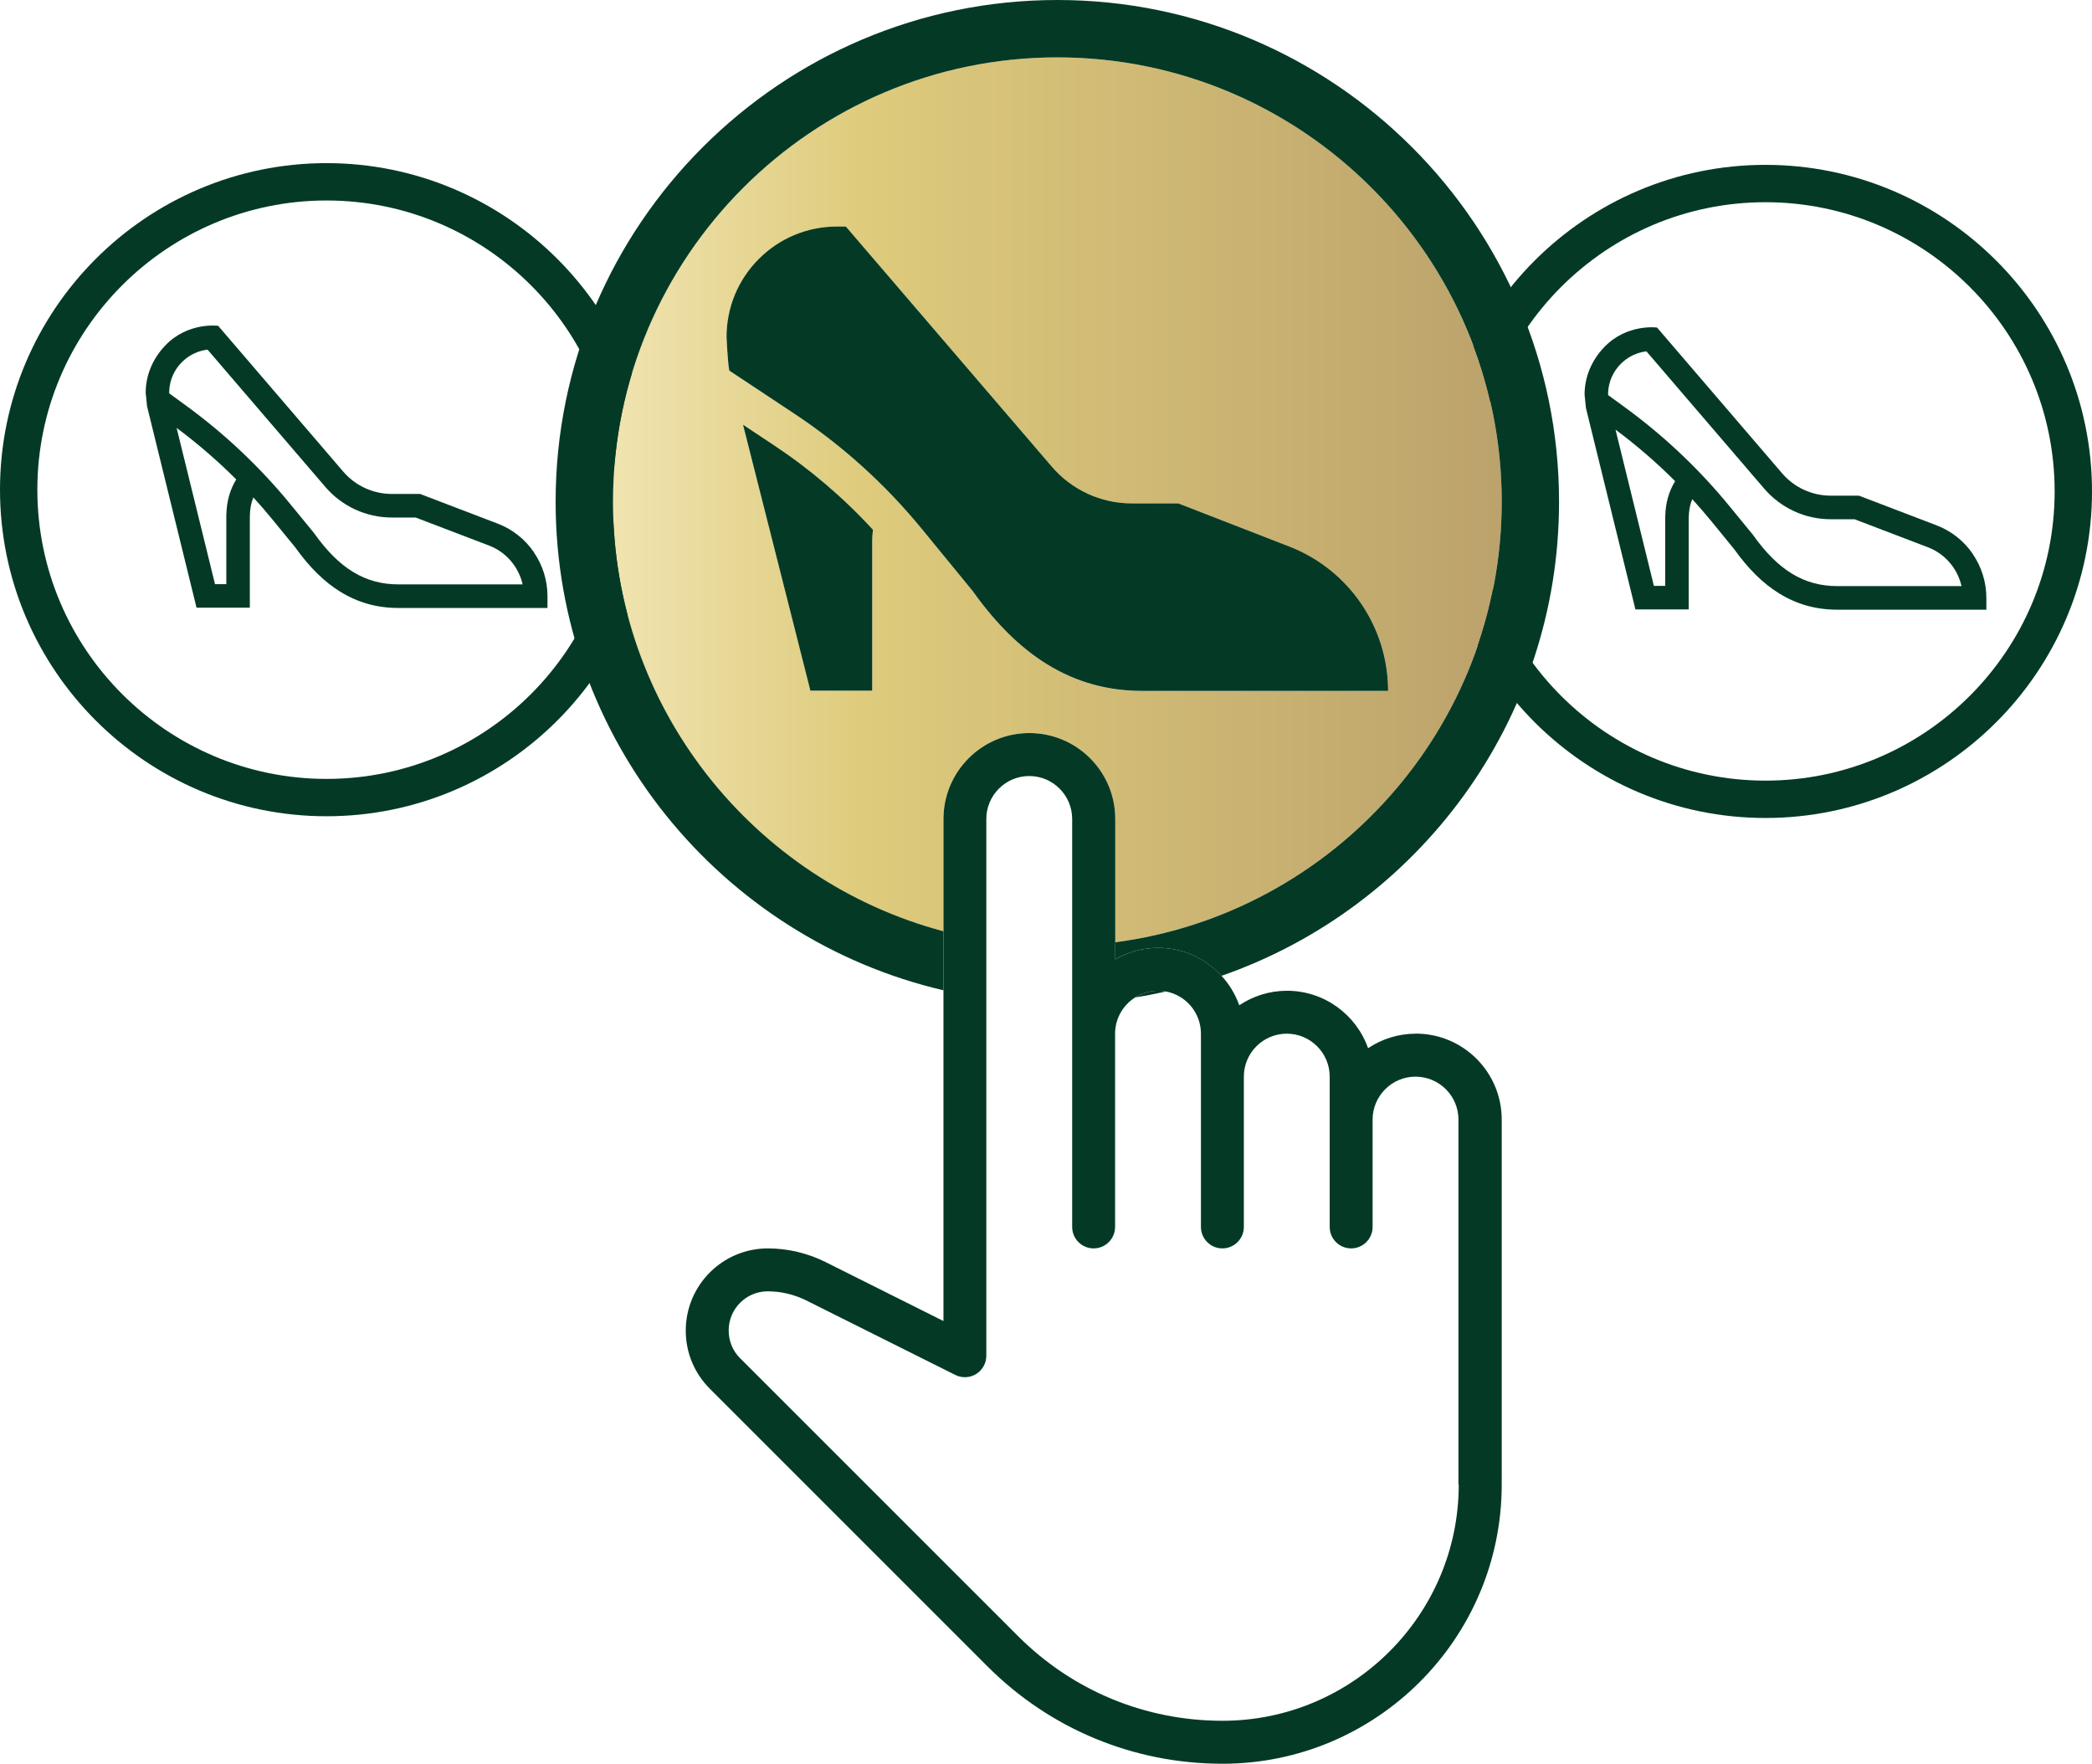
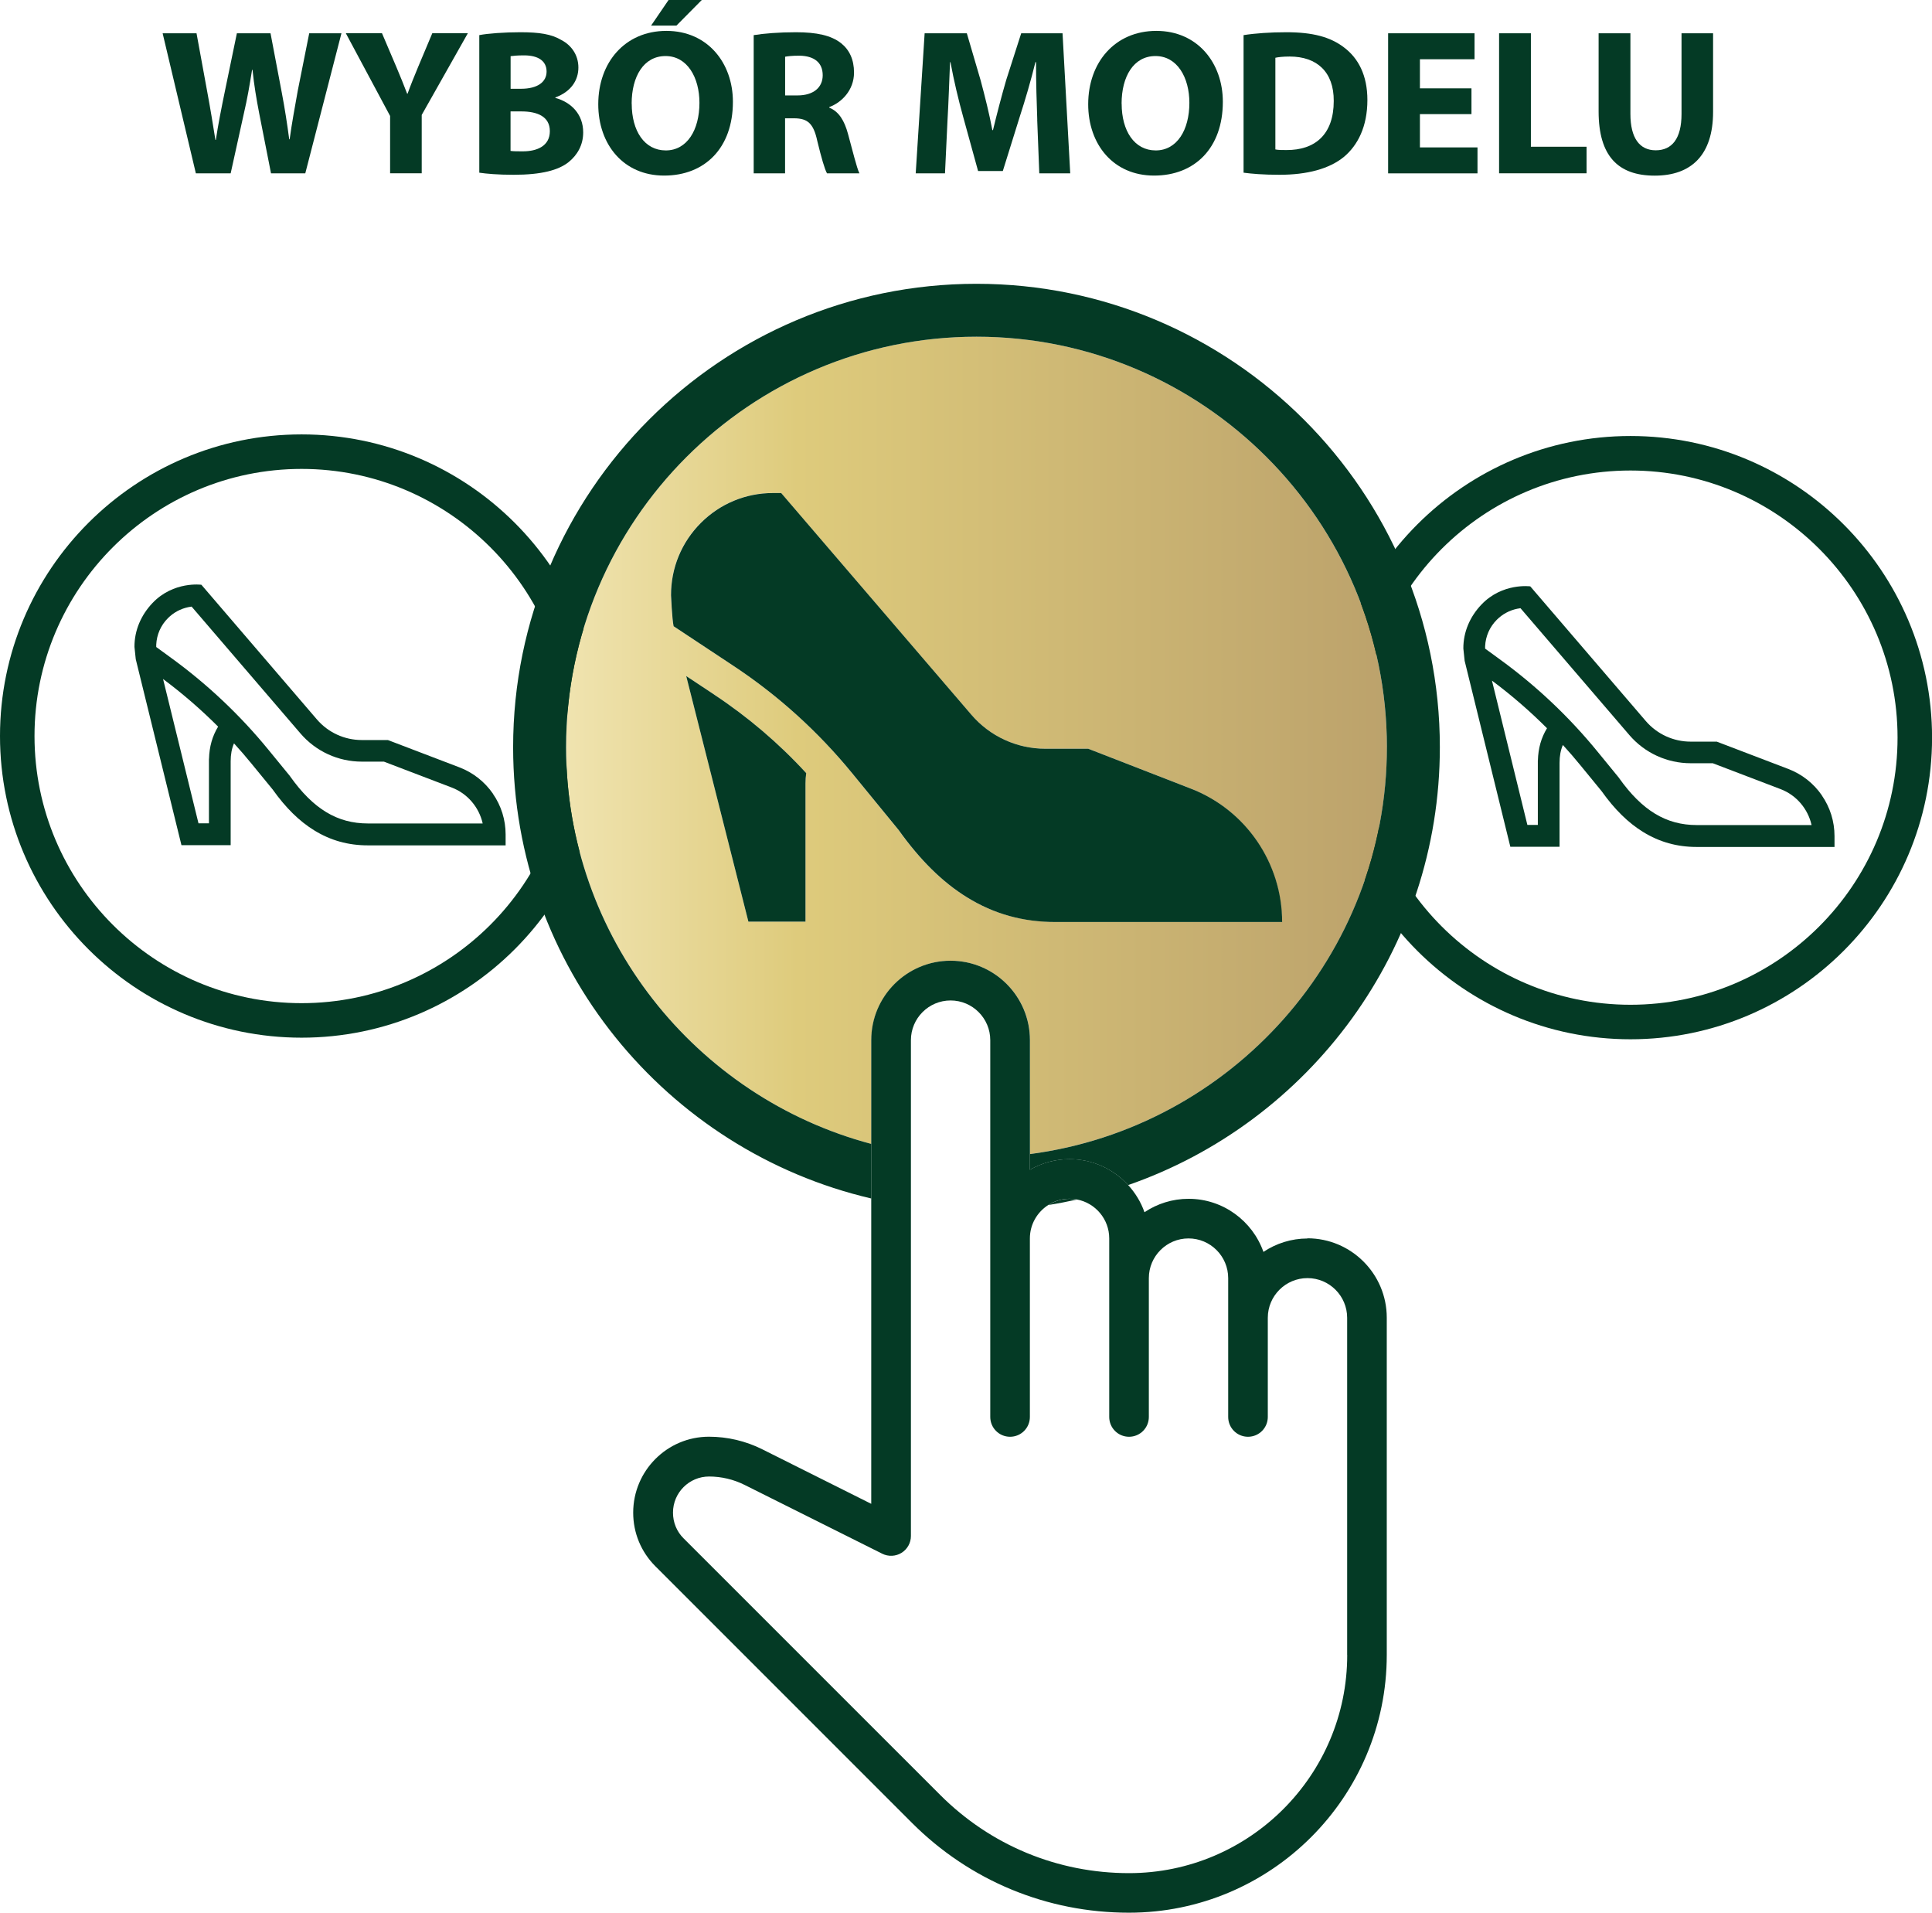
- <svg xmlns="http://www.w3.org/2000/svg" id="Layer_2" viewBox="0 0 364.58 307.37">
+ <svg xmlns="http://www.w3.org/2000/svg" id="Layer_2" viewBox="0 0 314.09 310.92">
  <defs>
    <style>.cls-1{fill:none;}.cls-2{fill:url(#New_Gradient_Swatch_copy);}.cls-3{fill:#043a25;}</style>
-     <linearGradient id="New_Gradient_Swatch_copy" x1="103.96" y1="87.1" x2="264.57" y2="87.1" gradientUnits="userSpaceOnUse">
+     <linearGradient id="New_Gradient_Swatch_copy" x1="89.57" y1="121.16" x2="227.93" y2="121.16" gradientUnits="userSpaceOnUse">
      <stop offset="0" stop-color="#f1e5b3" />
      <stop offset=".29" stop-color="#decb7c" />
      <stop offset="1" stop-color="#bba16b" />
    </linearGradient>
  </defs>
+   <g id="Layer_14">
+     <g>
+       <circle class="cls-1" cx="265.07" cy="119.64" r="45.03" />
+       <path class="cls-3" d="M296.18,129.27c-1.35-1.95-3.23-3.43-5.45-4.28l-11.63-4.44h-4.24c-2.81,0-5.47-1.22-7.3-3.35l-18.78-21.89s-4.53-.62-7.94,2.96c-1.86,1.95-2.95,4.44-2.94,7.14l.21,2,7.43,30.23h8v-13.63c0-1.1,.17-2.06,.54-2.92,.98,1.07,1.93,2.17,2.85,3.3l3.44,4.2c2.12,2.98,4.33,5.15,6.75,6.64,2.66,1.64,5.52,2.44,8.74,2.44h22.38v-1.77c0-2.37-.71-4.66-2.06-6.61Zm-46.17-5.68c0,.13,0,.26,0,.4v10.1h-1.7l-5.76-23.46c3.17,2.36,6.16,4.95,8.95,7.74-.94,1.54-1.43,3.26-1.48,5.23h0Zm44.49,10.52h-18.65c-4.98,0-8.88-2.36-12.64-7.65l-.03-.05-3.51-4.29c-4.58-5.6-9.87-10.6-15.72-14.86l-2.51-1.83h0s0-.06,0-.06c0-.11,0-.22,0-.33,.08-1.63,.74-3.14,1.9-4.3,.92-.92,2.06-1.53,3.31-1.79,.18-.04,.36-.06,.54-.09l17.69,20.61c2.5,2.92,6.14,4.59,9.98,4.59h3.59l11.03,4.21c2.57,.98,4.44,3.21,5.03,5.83h0Z" />
+       <path class="cls-3" d="M265.07,168.93c-27.03,0-49.03-21.99-49.03-49.03s21.99-49.03,49.03-49.03,49.03,21.99,49.03,49.03-21.99,49.03-49.03,49.03Zm0-92.45c-23.94,0-43.42,19.48-43.42,43.42s19.48,43.42,43.42,43.42,43.42-19.48,43.42-43.42-19.48-43.42-43.42-43.42Z" />
+     </g>
+     <g>
+       <circle class="cls-1" cx="49.03" cy="119.38" r="45.03" />
+       <path class="cls-3" d="M80.14,129.01c-1.35-1.95-3.23-3.43-5.45-4.28l-11.63-4.44h-4.24c-2.81,0-5.47-1.22-7.3-3.35l-18.78-21.89s-4.53-.62-7.94,2.96c-1.86,1.95-2.95,4.44-2.94,7.14l.21,2,7.43,30.23h8v-13.63c0-1.1,.17-2.06,.54-2.92,.98,1.07,1.93,2.17,2.85,3.3l3.44,4.2c2.12,2.98,4.33,5.15,6.75,6.64,2.66,1.64,5.52,2.44,8.74,2.44h22.38v-1.77c0-2.37-.71-4.66-2.06-6.61Zm-46.17-5.68c0,.13,0,.26,0,.4v10.1h-1.7l-5.76-23.46c3.17,2.36,6.16,4.95,8.95,7.74-.94,1.54-1.43,3.26-1.48,5.23h0Zm44.49,10.52h-18.65c-4.98,0-8.88-2.36-12.64-7.65l-.03-.05-3.51-4.29c-4.58-5.6-9.87-10.6-15.72-14.86l-2.51-1.83h0s0-.06,0-.06c0-.11,0-.22,0-.33,.08-1.63,.74-3.14,1.9-4.3,.92-.92,2.06-1.53,3.31-1.79,.18-.04,.36-.06,.54-.09l17.69,20.61c2.5,2.92,6.14,4.59,9.98,4.59h3.59l11.03,4.21c2.57,.98,4.44,3.21,5.03,5.83h0Z" />
+       <path class="cls-3" d="M49.03,168.67C21.99,168.67,0,146.68,0,119.64s21.99-49.03,49.03-49.03,49.03,21.99,49.03,49.03-21.99,49.03-49.03,49.03Zm0-92.45c-23.94,0-43.42,19.48-43.42,43.42s19.48,43.42,43.42,43.42,43.42-19.48,43.42-43.42-19.48-43.42-43.42-43.42Z" />
+     </g>
+     <g>
+       <path class="cls-1" d="M212.57,207.76c-3.56,0-6.45,2.89-6.45,6.45v16.12c0,1.78-1.44,3.22-3.22,3.22s-3.22-1.44-3.22-3.22v-22.57c0-3.55-2.89-6.45-6.45-6.45s-6.45,2.89-6.45,6.45v22.57c0,1.78-1.44,3.22-3.22,3.22s-3.22-1.44-3.22-3.22v-29.02c0-3.14-2.26-5.77-5.25-6.33-1.53,.34-3.08,.65-4.65,.89-1.8,1.15-3,3.15-3,5.44v29.02c0,1.78-1.44,3.22-3.22,3.22s-3.22-1.44-3.22-3.22v-33.6c-.75,.02-1.49,.06-2.24,.06-3.62,0-7.17-.27-10.65-.77v53.65c0,1.12-.58,2.15-1.53,2.74-.94,.59-2.13,.64-3.13,.14l-22.39-11.19c-1.79-.89-3.77-1.36-5.76-1.36-3.24,0-5.87,2.63-5.87,5.87,0,1.61,.61,3.08,1.72,4.18l41.7,41.69c8.2,8.21,19.11,12.73,30.72,12.73,19.56,0,35.47-15.91,35.47-35.46v-54.81c0-3.55-2.89-6.45-6.45-6.45Z" />
+       <path class="cls-2" d="M225.47,121.45c0-36.79-29.93-66.72-66.72-66.72s-66.72,29.93-66.72,66.72c0,30.88,21.09,56.91,49.62,64.49v-16.87c0-7.11,5.78-12.9,12.9-12.9s12.9,5.78,12.9,12.9v18.51c32.7-4.27,58.03-32.29,58.03-66.14Zm-94.52,5.92v22.44h-9.28l-10.11-39.92,4.56,3.02c5.49,3.64,10.5,7.91,14.95,12.75-.08,.56-.12,1.13-.12,1.7Zm26.23,18.47c-3.97-2.46-7.61-6.03-11.11-10.94l-7.63-9.32c-5.5-6.72-11.98-12.57-19.22-17.36l-9.73-6.44c-.25-1.1-.42-5.03-.42-5.03-.01-4.43,1.71-8.61,4.84-11.75,3.13-3.14,7.3-4.87,11.73-4.87h1.34l30.92,36.04c3.01,3.51,7.39,5.52,12.01,5.52h6.98l16.67,6.48h0c8.94,3.48,14.83,12.09,14.83,21.68h-36.85c-5.3,0-10.01-1.32-14.39-4.02Z" />
+       <path class="cls-3" d="M173.89,194.86c-1.27,0-2.45,.37-3.45,1.01,1.57-.25,3.11-.55,4.65-.89-.39-.07-.79-.12-1.2-.12Z" />
+       <path class="cls-3" d="M141.65,185.94c-28.53-7.57-49.62-33.61-49.62-64.49,0-36.79,29.93-66.72,66.72-66.72s66.72,29.93,66.72,66.72c0,33.84-25.33,61.86-58.03,66.14v2.56c1.9-1.1,4.1-1.73,6.45-1.73,3.76,0,7.15,1.63,9.51,4.21,29.47-10.23,50.68-38.26,50.68-71.17,0-41.54-33.79-75.33-75.33-75.33s-75.33,33.79-75.33,75.33c0,35.65,24.91,65.58,58.23,73.35v-8.86Z" />
+       <path class="cls-3" d="M116.12,112.91l-4.56-3.02,10.11,39.92h9.28v-22.44c0-.57,.04-1.14,.12-1.7-4.44-4.84-9.46-9.12-14.95-12.75Z" />
+       <path class="cls-3" d="M193.58,128.18h0s-16.67-6.48-16.67-6.48h-6.98c-4.62,0-9-2.01-12.01-5.52l-30.92-36.04h-1.34c-4.43,0-8.6,1.73-11.73,4.87-3.13,3.14-4.85,7.31-4.84,11.75,0,0,.17,3.92,.42,5.03l9.73,6.44c7.24,4.79,13.72,10.65,19.22,17.36l7.63,9.32c3.5,4.9,7.13,8.48,11.11,10.94,4.38,2.71,9.09,4.02,14.39,4.02h36.85c0-9.59-5.89-18.21-14.83-21.68Z" />
+       <path class="cls-3" d="M212.57,201.31c-2.65,0-5.12,.81-7.17,2.18-1.77-5.02-6.56-8.63-12.17-8.63-2.65,0-5.12,.81-7.17,2.18-.58-1.66-1.5-3.15-2.66-4.42-2.36-2.58-5.75-4.21-9.51-4.21-2.35,0-4.55,.63-6.45,1.73v-21.08c0-7.11-5.78-12.9-12.9-12.9s-12.9,5.78-12.9,12.9v75.38l-17.73-8.87c-2.67-1.34-5.66-2.04-8.65-2.04-6.8,0-12.32,5.53-12.32,12.35,0,3.29,1.28,6.38,3.61,8.71l41.69,41.69c9.42,9.43,21.96,14.62,35.3,14.62,23.11,0,41.91-18.8,41.91-41.91v-54.81c0-7.11-5.78-12.9-12.9-12.9Zm6.45,67.7c0,19.56-15.91,35.46-35.47,35.46-11.61,0-22.52-4.52-30.72-12.73l-41.7-41.69c-1.11-1.1-1.72-2.58-1.72-4.18,0-3.24,2.63-5.87,5.87-5.87,1.99,0,3.98,.47,5.76,1.36l22.39,11.19c1,.5,2.19,.44,3.13-.14,.95-.59,1.53-1.62,1.53-2.74v-80.6c0-3.55,2.89-6.45,6.45-6.45s6.45,2.9,6.45,6.45v61.25c0,1.78,1.44,3.22,3.22,3.22s3.22-1.44,3.22-3.22v-29.02c0-2.29,1.2-4.29,3-5.44,1-.64,2.18-1.01,3.45-1.01,.41,0,.81,.04,1.2,.12,2.99,.56,5.25,3.19,5.25,6.33v29.02c0,1.78,1.44,3.22,3.22,3.22s3.22-1.44,3.22-3.22v-22.57c0-3.55,2.89-6.45,6.45-6.45s6.45,2.9,6.45,6.45v22.57c0,1.78,1.44,3.22,3.22,3.22s3.22-1.44,3.22-3.22v-16.12c0-3.55,2.89-6.45,6.45-6.45s6.45,2.9,6.45,6.45v54.81Z" />
+     </g>
+   </g>
  <g id="WYBOR">
    <g>
-       <path class="cls-3" d="M343.79,96.51c-1.56-2.27-3.75-3.99-6.32-4.97l-13.5-5.16h-4.92c-3.26,0-6.35-1.42-8.47-3.89l-21.8-25.41s-5.26-.72-9.22,3.43c-2.16,2.26-3.42,5.16-3.41,8.28l.24,2.32,8.62,35.09h9.29v-15.82c0-1.27,.2-2.39,.62-3.39,1.14,1.25,2.24,2.52,3.31,3.83l3.99,4.88c2.47,3.46,5.03,5.98,7.83,7.71,3.09,1.91,6.41,2.84,10.14,2.84h25.98v-2.05c0-2.75-.83-5.41-2.39-7.68Zm-53.59-6.59c0,.15,0,.31,0,.46v11.72h-1.97l-6.69-27.23c3.68,2.74,7.15,5.74,10.39,8.98-1.09,1.78-1.66,3.78-1.72,6.07h0Zm51.65,12.22h-21.65c-5.78,0-10.3-2.74-14.67-8.88l-.04-.06-4.08-4.98c-5.32-6.5-11.46-12.3-18.25-17.25l-2.91-2.12h0s0-.06,0-.06c0-.13,0-.25,0-.38,.09-1.89,.86-3.65,2.21-5,1.07-1.07,2.4-1.78,3.84-2.08,.21-.04,.42-.08,.63-.1l20.53,23.93c2.9,3.38,7.13,5.33,11.58,5.33h4.16l12.8,4.89c2.98,1.14,5.15,3.72,5.84,6.76h0Z" />
-       <path class="cls-3" d="M307.67,142.55c-31.38,0-56.91-25.53-56.91-56.91s25.53-56.91,56.91-56.91,56.91,25.53,56.91,56.91-25.53,56.91-56.91,56.91Zm0-107.31c-27.79,0-50.4,22.61-50.4,50.4s22.61,50.4,50.4,50.4,50.4-22.61,50.4-50.4-22.61-50.4-50.4-50.4Z" />
-     </g>
-     <g>
-       <path class="cls-3" d="M93.03,96.21c-1.56-2.27-3.75-3.99-6.32-4.97l-13.5-5.16h-4.92c-3.26,0-6.35-1.42-8.47-3.89l-21.8-25.41s-5.26-.72-9.22,3.43c-2.16,2.26-3.42,5.16-3.41,8.28l.24,2.32,8.62,35.09h9.29v-15.82c0-1.27,.2-2.39,.62-3.39,1.14,1.25,2.24,2.52,3.31,3.83l3.99,4.88c2.47,3.46,5.03,5.98,7.83,7.71,3.09,1.91,6.41,2.84,10.14,2.84h25.98v-2.05c0-2.75-.83-5.41-2.39-7.68Zm-53.59-6.59c0,.15,0,.31,0,.46v11.72h-1.97l-6.69-27.23c3.68,2.74,7.15,5.74,10.39,8.98-1.09,1.78-1.66,3.78-1.72,6.07h0Zm51.65,12.22h-21.65c-5.78,0-10.3-2.74-14.67-8.88l-.04-.06-4.08-4.98c-5.32-6.5-11.46-12.3-18.25-17.25l-2.91-2.12h0s0-.06,0-.06c0-.13,0-.25,0-.38,.09-1.89,.86-3.65,2.21-5,1.07-1.07,2.4-1.78,3.84-2.08,.21-.04,.42-.08,.63-.1l20.53,23.93c2.9,3.38,7.13,5.33,11.58,5.33h4.16l12.8,4.89c2.98,1.14,5.15,3.72,5.84,6.76h0Z" />
-       <path class="cls-3" d="M56.91,142.25C25.53,142.25,0,116.72,0,85.34S25.53,28.43,56.91,28.43s56.91,25.53,56.91,56.91-25.53,56.91-56.91,56.91Zm0-107.31c-27.79,0-50.4,22.61-50.4,50.4s22.61,50.4,50.4,50.4,50.4-22.61,50.4-50.4-22.61-50.4-50.4-50.4Z" />
-     </g>
-     <g>
-       <path class="cls-1" d="M246.74,187.62c-4.13,0-7.48,3.36-7.48,7.48v18.71c0,2.07-1.68,3.74-3.74,3.74s-3.74-1.68-3.74-3.74v-26.2c0-4.12-3.35-7.48-7.48-7.48s-7.48,3.36-7.48,7.48v26.2c0,2.07-1.68,3.74-3.74,3.74s-3.74-1.68-3.74-3.74v-33.68c0-3.65-2.63-6.7-6.09-7.35-1.78,.4-3.57,.75-5.39,1.04-2.09,1.33-3.48,3.66-3.48,6.31v33.68c0,2.07-1.68,3.74-3.74,3.74s-3.74-1.68-3.74-3.74v-39c-.87,.03-1.73,.07-2.6,.07-4.2,0-8.32-.32-12.37-.89v62.28c0,1.29-.67,2.5-1.77,3.18-1.09,.68-2.48,.74-3.64,.16l-25.99-12.99c-2.07-1.03-4.38-1.58-6.69-1.58-3.76,0-6.81,3.05-6.81,6.81,0,1.86,.71,3.58,2,4.86l48.4,48.39c9.52,9.53,22.18,14.78,35.66,14.78,22.7,0,41.17-18.46,41.17-41.16v-63.62c0-4.12-3.35-7.48-7.48-7.48Z" />
-       <path class="cls-2" d="M261.71,87.44c0-42.7-34.74-77.44-77.44-77.44S106.82,44.74,106.82,87.44c0,35.84,24.48,66.06,57.59,74.85v-19.58c0-8.26,6.71-14.97,14.97-14.97s14.97,6.71,14.97,14.97v21.49c37.95-4.96,67.36-37.48,67.36-76.77Zm-109.71,6.87v26.05h-10.77l-11.74-46.34,5.3,3.51c6.38,4.22,12.19,9.19,17.35,14.8-.09,.65-.14,1.31-.14,1.98Zm30.44,21.44c-4.61-2.85-8.83-7-12.89-12.69l-8.86-10.82c-6.38-7.8-13.9-14.59-22.3-20.16l-11.29-7.48c-.28-1.28-.48-5.83-.48-5.83-.01-5.15,1.98-9.99,5.62-13.63,3.64-3.64,8.47-5.65,13.62-5.65h1.55l35.89,41.84c3.49,4.07,8.58,6.41,13.94,6.41h8.11l19.35,7.52h0c10.38,4.04,17.22,14.03,17.22,25.17h-42.77c-6.15,0-11.62-1.53-16.7-4.67Z" />
-       <path class="cls-3" d="M201.84,172.65c-1.47,0-2.84,.43-4,1.17,1.82-.28,3.61-.64,5.39-1.04-.45-.08-.91-.13-1.39-.13Z" />
-       <path class="cls-3" d="M164.42,162.29c-33.11-8.79-57.59-39.01-57.59-74.85,0-42.7,34.74-77.44,77.44-77.44s77.44,34.74,77.44,77.44c0,39.28-29.41,71.8-67.36,76.77v2.98c2.2-1.28,4.76-2.01,7.48-2.01,4.37,0,8.3,1.89,11.04,4.88,34.2-11.88,58.83-44.41,58.83-82.61C271.71,39.23,232.48,0,184.27,0S96.83,39.23,96.83,87.44c0,41.39,28.91,76.12,67.59,85.14v-10.29Z" />
-       <path class="cls-3" d="M134.79,77.53l-5.3-3.51,11.74,46.34h10.77v-26.05c0-.66,.05-1.33,.14-1.98-5.16-5.62-10.98-10.58-17.35-14.8Z" />
-       <path class="cls-3" d="M224.7,95.25h0s-19.35-7.52-19.35-7.52h-8.11c-5.37,0-10.45-2.34-13.94-6.41l-35.89-41.84h-1.55c-5.15,0-9.99,2.01-13.62,5.65-3.64,3.64-5.63,8.49-5.62,13.63,0,0,.2,4.55,.48,5.83l11.29,7.48c8.4,5.56,15.92,12.36,22.3,20.16l8.86,10.82c4.06,5.69,8.28,9.84,12.89,12.69,5.08,3.14,10.55,4.67,16.7,4.67h42.77c0-11.14-6.84-21.13-17.22-25.17Z" />
-       <path class="cls-3" d="M246.74,180.14c-3.08,0-5.94,.94-8.32,2.53-2.05-5.82-7.61-10.01-14.13-10.01-3.08,0-5.94,.94-8.32,2.53-.68-1.92-1.74-3.66-3.09-5.13-2.74-2.99-6.67-4.88-11.04-4.88-2.72,0-5.28,.73-7.48,2.01v-24.47c0-8.26-6.71-14.97-14.97-14.97s-14.97,6.71-14.97,14.97v87.5l-20.57-10.29c-3.1-1.55-6.57-2.37-10.04-2.37-7.89,0-14.3,6.41-14.3,14.34,0,3.82,1.49,7.41,4.19,10.11l48.39,48.39c10.93,10.94,25.49,16.97,40.97,16.97,26.82,0,48.65-21.82,48.65-48.65v-63.62c0-8.26-6.71-14.97-14.97-14.97Zm7.48,78.58c0,22.7-18.47,41.16-41.17,41.16-13.48,0-26.14-5.25-35.66-14.78l-48.4-48.39c-1.29-1.28-2-2.99-2-4.86,0-3.76,3.05-6.81,6.81-6.81,2.31,0,4.62,.55,6.69,1.58l25.99,12.99c1.16,.58,2.54,.52,3.64-.16,1.1-.68,1.77-1.89,1.77-3.18v-93.55c0-4.12,3.35-7.48,7.48-7.48s7.48,3.36,7.48,7.48v71.1c0,2.07,1.68,3.74,3.74,3.74s3.74-1.68,3.74-3.74v-33.68c0-2.65,1.39-4.98,3.48-6.31,1.16-.74,2.53-1.17,4-1.17,.48,0,.94,.05,1.39,.13,3.47,.65,6.09,3.7,6.09,7.35v33.68c0,2.07,1.68,3.74,3.74,3.74s3.74-1.68,3.74-3.74v-26.2c0-4.12,3.35-7.48,7.48-7.48s7.48,3.36,7.48,7.48v26.2c0,2.07,1.68,3.74,3.74,3.74s3.74-1.68,3.74-3.74v-18.71c0-4.12,3.35-7.48,7.48-7.48s7.48,3.36,7.48,7.48v63.62Z" />
+       <path class="cls-3" d="M31.84,28.17L26.44,5.41h5.51l1.72,9.39c.51,2.7,.98,5.64,1.35,7.94h.07c.37-2.47,.91-5.2,1.49-8.01l1.93-9.32h5.47l1.82,9.59c.51,2.67,.88,5.1,1.22,7.64h.07c.34-2.53,.84-5.2,1.32-7.91l1.86-9.32h5.24l-5.88,22.77h-5.57l-1.93-9.8c-.44-2.3-.81-4.43-1.08-7.03h-.07c-.41,2.57-.78,4.73-1.32,7.03l-2.16,9.8h-5.64Z" />
+       <path class="cls-3" d="M63.42,28.17v-9.32l-7.2-13.45h5.88l2.33,5.47c.71,1.66,1.18,2.87,1.76,4.36h.07c.51-1.42,1.05-2.74,1.72-4.36l2.3-5.47h5.78l-7.5,13.28v9.49h-5.13Z" />
+       <path class="cls-3" d="M77.91,5.71c1.35-.27,4.09-.47,6.66-.47,3.14,0,5.07,.3,6.72,1.28,1.59,.84,2.74,2.4,2.74,4.46s-1.18,3.92-3.75,4.86v.07c2.6,.71,4.53,2.67,4.53,5.61,0,2.06-.95,3.68-2.37,4.83-1.66,1.32-4.42,2.06-8.95,2.06-2.53,0-4.43-.17-5.57-.34V5.71Zm5.1,8.72h1.69c2.7,0,4.16-1.11,4.16-2.8s-1.32-2.63-3.65-2.63c-1.11,0-1.76,.07-2.2,.13v5.3Zm0,10.1c.51,.07,1.11,.07,1.99,.07,2.33,0,4.39-.88,4.39-3.28s-2.06-3.21-4.63-3.21h-1.76v6.42Z" />
+       <path class="cls-3" d="M119.15,16.55c0,7.47-4.53,11.99-11.18,11.99s-10.71-5.1-10.71-11.59c0-6.82,4.36-11.93,11.08-11.93s10.81,5.24,10.81,11.52Zm-16.45,.3c0,4.46,2.09,7.6,5.54,7.6s5.47-3.31,5.47-7.74c0-4.09-1.96-7.6-5.51-7.6s-5.51,3.31-5.51,7.74ZM114.09,0l-4.12,4.16h-4.12l2.84-4.16h5.41Z" />
+       <path class="cls-3" d="M122.53,5.71c1.66-.27,4.12-.47,6.86-.47,3.38,0,5.74,.51,7.36,1.79,1.35,1.08,2.09,2.67,2.09,4.76,0,2.91-2.06,4.9-4.02,5.61v.1c1.59,.64,2.47,2.16,3.04,4.26,.71,2.57,1.42,5.54,1.86,6.42h-5.27c-.37-.64-.91-2.5-1.59-5.3-.61-2.84-1.59-3.62-3.68-3.65h-1.55v8.95h-5.1V5.71Zm5.1,9.8h2.03c2.57,0,4.09-1.28,4.09-3.28,0-2.09-1.42-3.14-3.78-3.18-1.25,0-1.96,.1-2.33,.17v6.28Z" />
+       <path class="cls-3" d="M168.63,19.46c-.1-2.74-.2-6.05-.2-9.36h-.1c-.71,2.91-1.66,6.15-2.53,8.82l-2.77,8.88h-4.02l-2.43-8.82c-.74-2.67-1.52-5.91-2.06-8.88h-.07c-.13,3.07-.24,6.59-.41,9.43l-.41,8.65h-4.76l1.45-22.77h6.86l2.23,7.6c.71,2.64,1.42,5.47,1.92,8.14h.1c.64-2.63,1.42-5.64,2.16-8.17l2.43-7.57h6.72l1.25,22.77h-5.03l-.34-8.72Z" />
+       <path class="cls-3" d="M198.8,16.55c0,7.47-4.53,11.99-11.18,11.99s-10.71-5.1-10.71-11.59c0-6.82,4.36-11.93,11.08-11.93s10.81,5.24,10.81,11.52Zm-16.45,.3c0,4.46,2.09,7.6,5.54,7.6s5.47-3.31,5.47-7.74c0-4.09-1.96-7.6-5.51-7.6s-5.51,3.31-5.51,7.74Z" />
+       <path class="cls-3" d="M202.17,5.71c1.89-.3,4.36-.47,6.96-.47,4.32,0,7.13,.78,9.32,2.43,2.37,1.76,3.85,4.56,3.85,8.58,0,4.36-1.59,7.37-3.78,9.22-2.4,1.99-6.05,2.94-10.51,2.94-2.67,0-4.56-.17-5.84-.34V5.71Zm5.17,18.58c.44,.1,1.15,.1,1.79,.1,4.66,.03,7.7-2.53,7.7-7.97,.03-4.73-2.74-7.23-7.16-7.23-1.15,0-1.89,.1-2.33,.2v14.9Z" />
+       <path class="cls-3" d="M239.22,18.55h-8.38v5.41h9.36v4.22h-14.53V5.41h14.05v4.22h-8.88v4.73h8.38v4.19Z" />
+       <path class="cls-3" d="M243.71,5.41h5.17V23.85h9.05v4.32h-14.22V5.41Z" />
+       <path class="cls-3" d="M265.06,5.41v13.11c0,3.92,1.49,5.91,4.12,5.91s4.19-1.89,4.19-5.91V5.41h5.13v12.77c0,7.03-3.55,10.37-9.49,10.37s-9.12-3.18-9.12-10.44V5.41h5.17Z" />
    </g>
  </g>
</svg>
